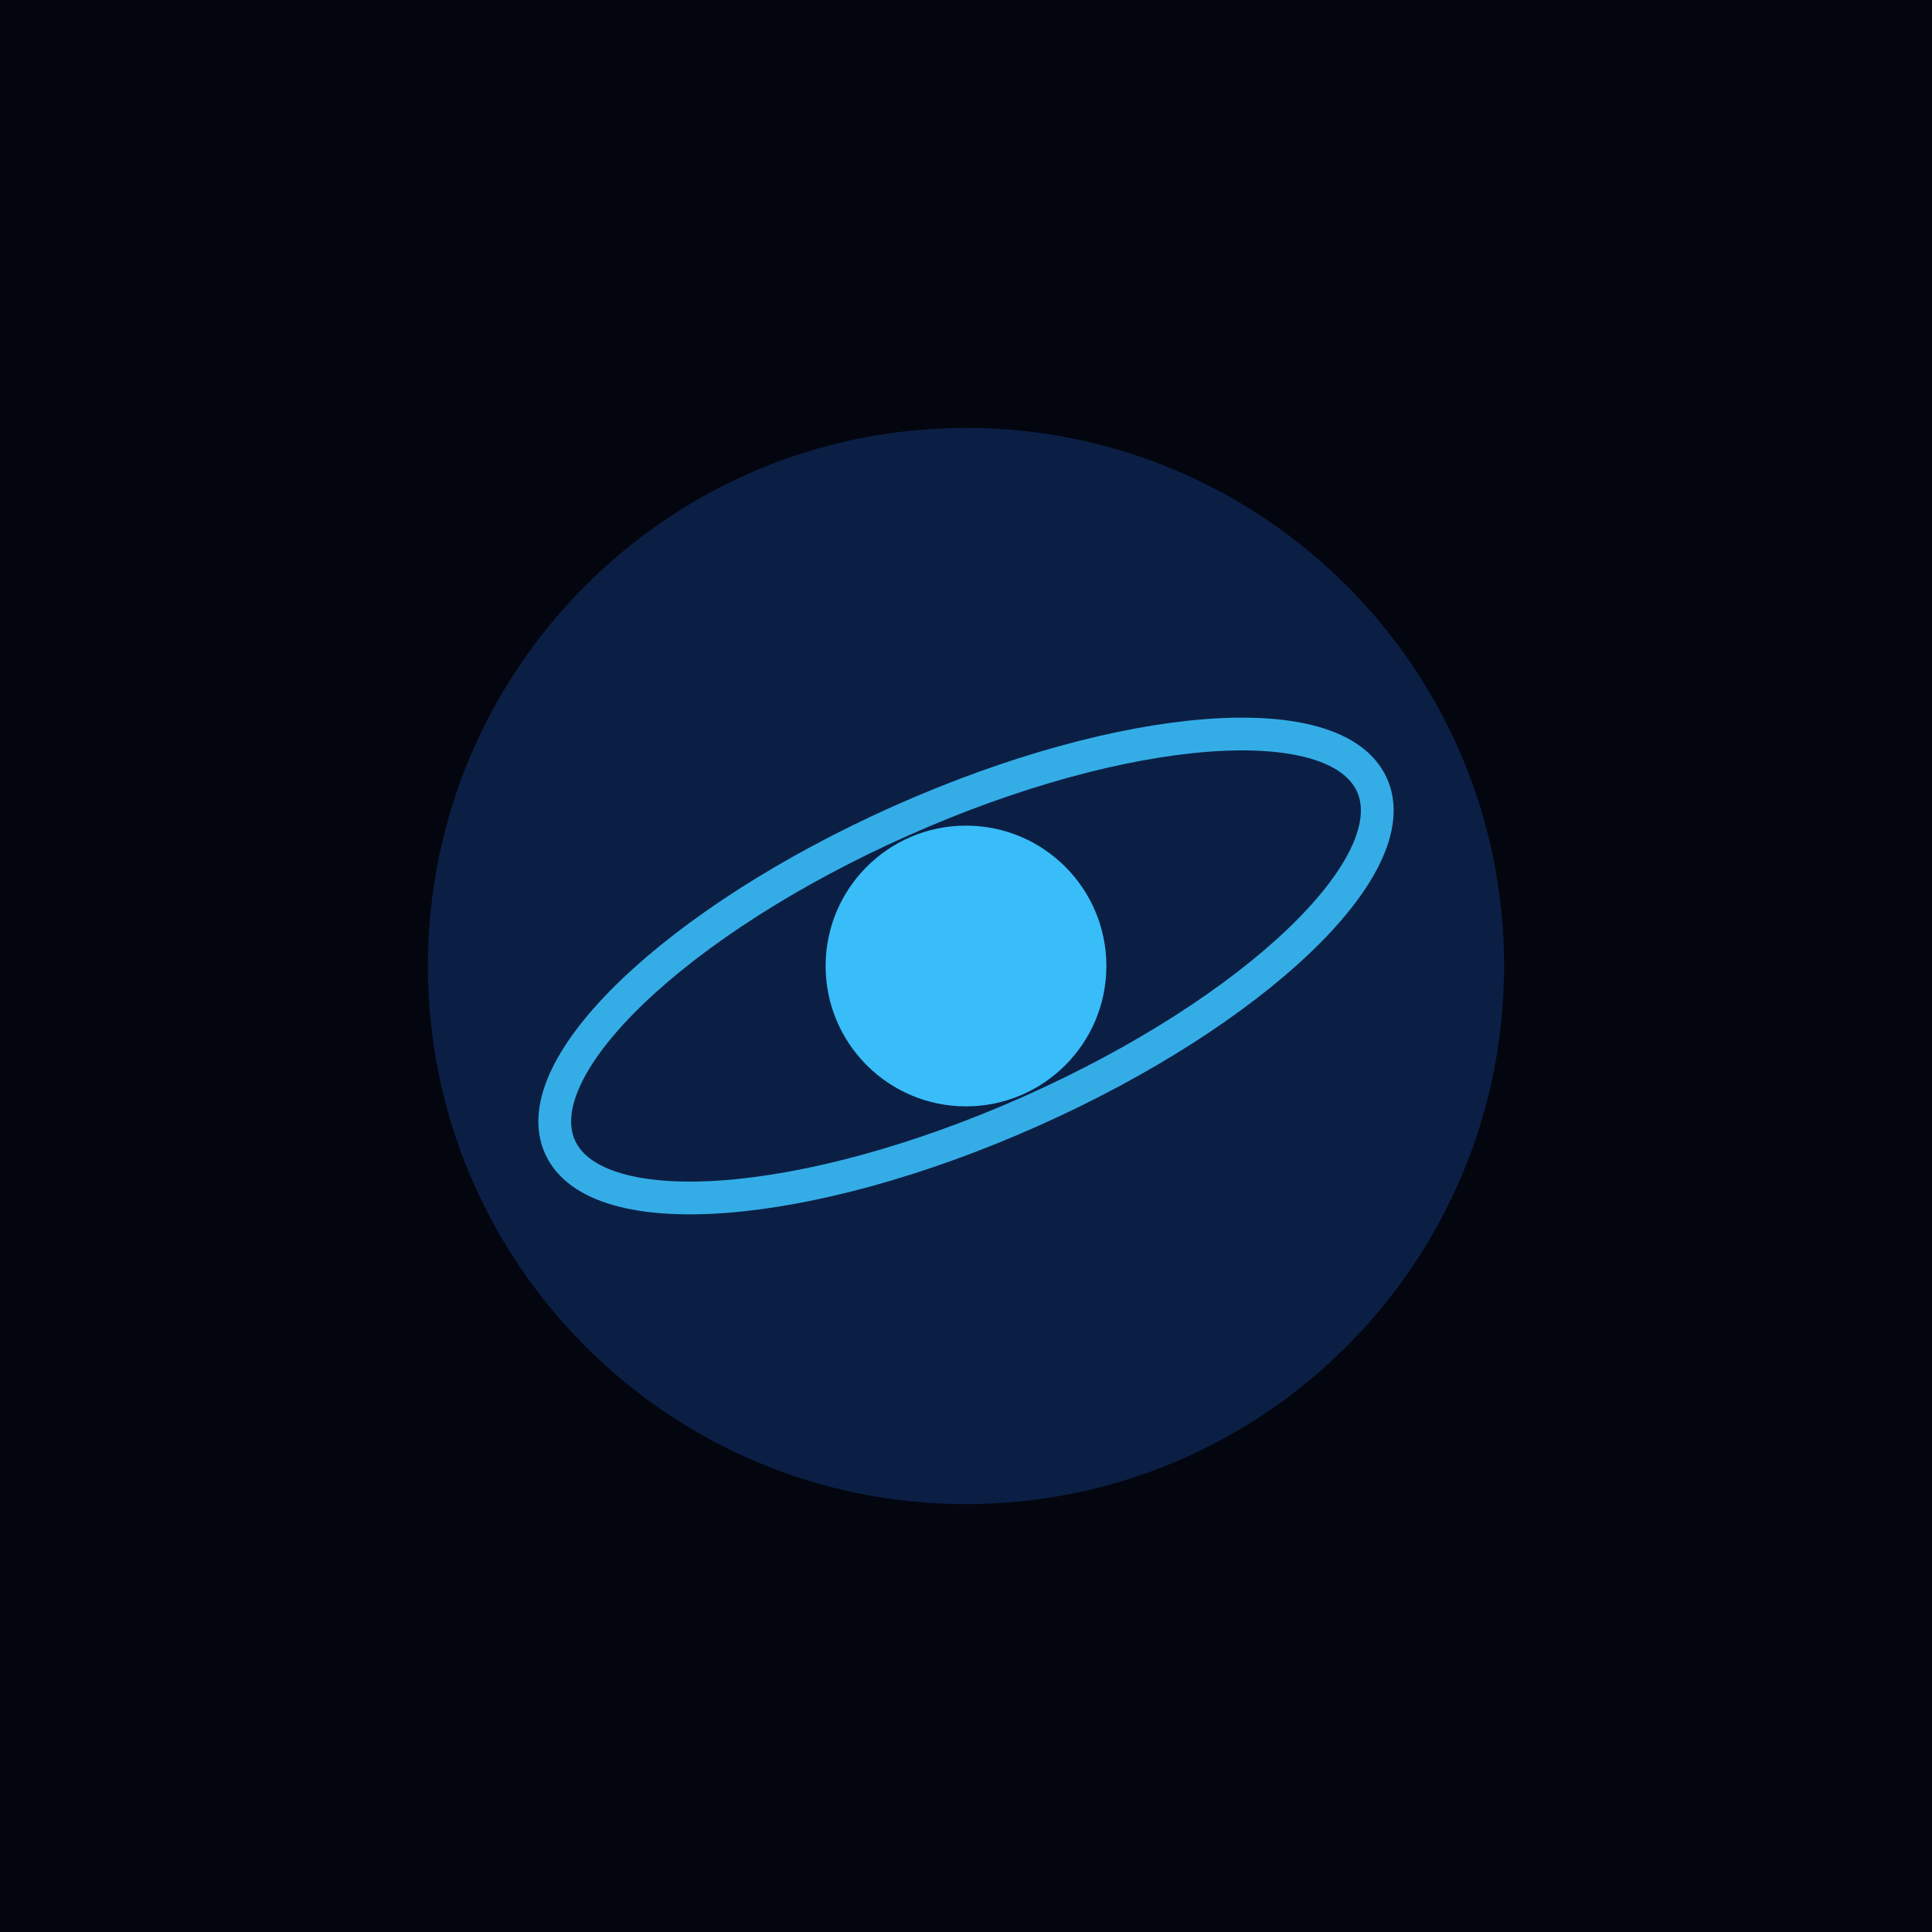
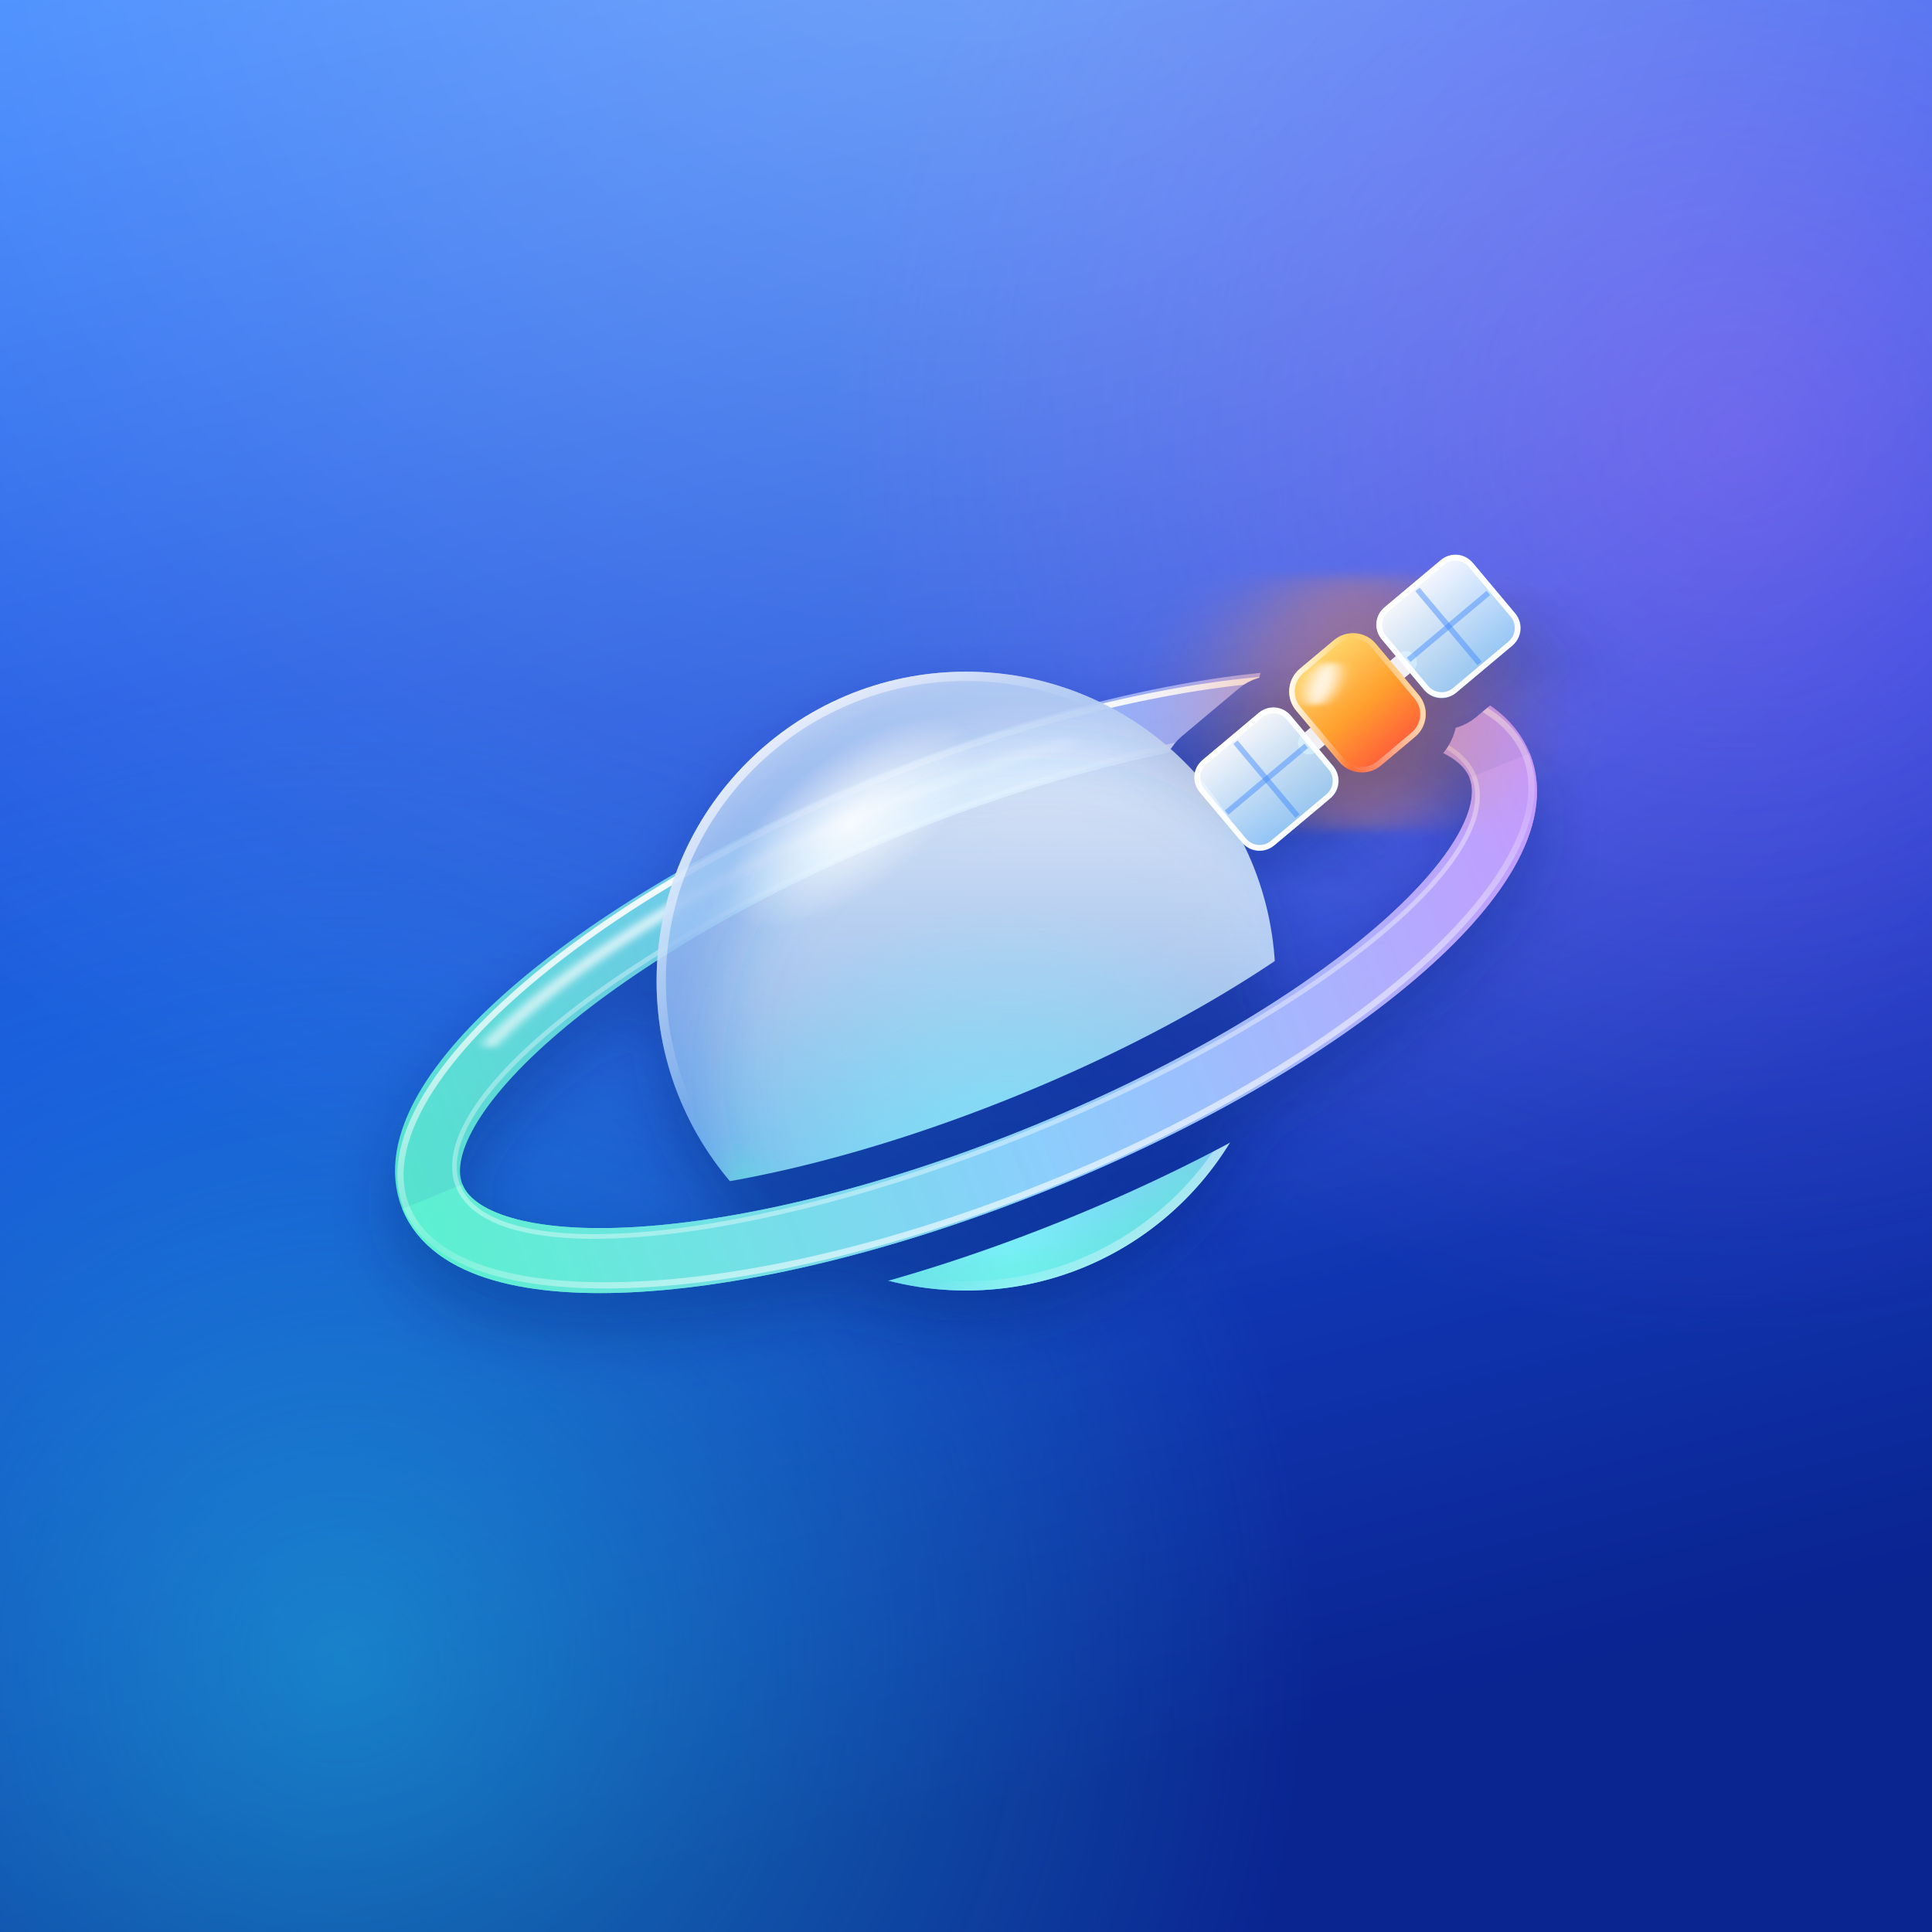
- <svg xmlns="http://www.w3.org/2000/svg" viewBox="0 0 512 512" width="512" height="512">
-   <rect width="512" height="512" fill="#03060f" />
-   <g transform="translate(256 256) scale(0.62) translate(-256 -256)">
-     <circle cx="256" cy="256" r="230" fill="#0b1f45" />
-     <g fill="none" stroke="#38bdf8" stroke-width="14" opacity="0.9">
-       <ellipse cx="256" cy="256" rx="190" ry="68" transform="rotate(-24 256 256)" />
+ <svg xmlns="http://www.w3.org/2000/svg" xmlns:xlink="http://www.w3.org/1999/xlink" viewBox="0 0 1024 1024" width="1024" height="1024">
+   <defs>
+     <linearGradient id="bg" x1="0" y1="0" x2="0.25" y2="1">
+       <stop offset="0" stop-color="#3B86FF" />
+       <stop offset="0.55" stop-color="#1748D6" />
+       <stop offset="1" stop-color="#0A2490" />
+     </linearGradient>
+     <radialGradient id="bgSheen" cx="512" cy="-120" r="820" gradientUnits="userSpaceOnUse">
+       <stop offset="0" stop-color="#ffffff" stop-opacity="0.32" />
+       <stop offset="1" stop-color="#ffffff" stop-opacity="0" />
+     </radialGradient>
+     <filter id="blurXL" x="-50%" y="-50%" width="200%" height="200%">
+       <feGaussianBlur stdDeviation="90" />
+     </filter>
+     <filter id="blurL" x="-50%" y="-50%" width="200%" height="200%">
+       <feGaussianBlur stdDeviation="22" />
+     </filter>
+     <filter id="blurM" x="-50%" y="-50%" width="200%" height="200%">
+       <feGaussianBlur stdDeviation="10" />
+     </filter>
+     <filter id="blurS" x="-50%" y="-50%" width="200%" height="200%">
+       <feGaussianBlur stdDeviation="3" />
+     </filter>
+     <radialGradient id="blobCyan">
+       <stop offset="0" stop-color="#22D3EE" stop-opacity="0.5" />
+       <stop offset="1" stop-color="#22D3EE" stop-opacity="0" />
+     </radialGradient>
+     <radialGradient id="blobViolet">
+       <stop offset="0" stop-color="#A855F7" stop-opacity="0.45" />
+       <stop offset="1" stop-color="#A855F7" stop-opacity="0" />
+     </radialGradient>
+     <linearGradient id="sphereFill" x1="0" y1="320" x2="0" y2="720" gradientUnits="userSpaceOnUse">
+       <stop offset="0" stop-color="#ffffff" stop-opacity="0.92" />
+       <stop offset="0.55" stop-color="#cdeaff" stop-opacity="0.78" />
+       <stop offset="1" stop-color="#7fd6ff" stop-opacity="0.72" />
+     </linearGradient>
+     <radialGradient id="sphereGlow" cx="540" cy="700" r="230" gradientUnits="userSpaceOnUse">
+       <stop offset="0" stop-color="#7ff7ff" stop-opacity="0.9" />
+       <stop offset="1" stop-color="#7ff7ff" stop-opacity="0" />
+     </radialGradient>
+     <linearGradient id="rimTL" x1="312" y1="320" x2="712" y2="720" gradientUnits="userSpaceOnUse">
+       <stop offset="0" stop-color="#ffffff" stop-opacity="1" />
+       <stop offset="0.38" stop-color="#ffffff" stop-opacity="0" />
+       <stop offset="0.72" stop-color="#ffffff" stop-opacity="0" />
+       <stop offset="1" stop-color="#ffffff" stop-opacity="0.85" />
+     </linearGradient>
+     <radialGradient id="spec" cx="0.5" cy="0.5" r="0.5">
+       <stop offset="0" stop-color="#ffffff" stop-opacity="0.95" />
+       <stop offset="1" stop-color="#ffffff" stop-opacity="0" />
+     </radialGradient>
+     <clipPath id="sphereClip">
+       <circle cx="512" cy="520" r="200" />
+     </clipPath>
+     <linearGradient id="ringFill" x1="-390" y1="0" x2="390" y2="0" gradientUnits="userSpaceOnUse">
+       <stop offset="0" stop-color="#5CF2D0" stop-opacity="0.9" />
+       <stop offset="0.5" stop-color="#8FD3FF" stop-opacity="0.82" />
+       <stop offset="1" stop-color="#C69BFF" stop-opacity="0.9" />
+     </linearGradient>
+     <linearGradient id="edgeTop" x1="0" y1="-150" x2="0" y2="150" gradientUnits="userSpaceOnUse">
+       <stop offset="0" stop-color="#ffffff" stop-opacity="1" />
+       <stop offset="0.6" stop-color="#ffffff" stop-opacity="0.15" />
+       <stop offset="1" stop-color="#ffffff" stop-opacity="0.6" />
+     </linearGradient>
+     <radialGradient id="satFill" cx="0.35" cy="0.3" r="0.8">
+       <stop offset="0" stop-color="#FFE08A" />
+       <stop offset="0.55" stop-color="#FFA43A" />
+       <stop offset="1" stop-color="#FF5E3A" />
+     </radialGradient>
+     <linearGradient id="satRim" x1="0" y1="0" x2="1" y2="1">
+       <stop offset="0" stop-color="#ffffff" stop-opacity="1" />
+       <stop offset="0.45" stop-color="#ffffff" stop-opacity="0" />
+       <stop offset="1" stop-color="#fff3c4" stop-opacity="0.9" />
+     </linearGradient>
+     <linearGradient id="panelFill" x1="0" y1="-30" x2="0" y2="30" gradientUnits="userSpaceOnUse">
+       <stop offset="0" stop-color="#ffffff" stop-opacity="0.95" />
+       <stop offset="1" stop-color="#9fd8ff" stop-opacity="0.85" />
+     </linearGradient>
+     <linearGradient id="bodyFill" x1="0" y1="-34" x2="0" y2="34" gradientUnits="userSpaceOnUse">
+       <stop offset="0" stop-color="#FFD66B" />
+       <stop offset="0.55" stop-color="#FF9F2E" />
+       <stop offset="1" stop-color="#FF5E3A" />
+     </linearGradient>
+     <g id="satShape">
+       <rect x="-96" y="-30" width="64" height="60" rx="12" />
+       <rect x="32" y="-30" width="64" height="60" rx="12" />
+       <rect x="-40" y="-6" width="80" height="12" rx="6" />
+       <rect x="-28" y="-34" width="56" height="68" rx="16" />
    </g>
-     <circle cx="256" cy="256" r="60" fill="#38bdf8" />
+     <g id="ring">
+       <ellipse rx="372" ry="124" fill="none" stroke="url(#ringFill)" stroke-width="42" />
+       <ellipse rx="390" ry="142" fill="none" stroke="url(#edgeTop)" stroke-width="4" />
+       <ellipse rx="354" ry="106" fill="none" stroke="#ffffff" stroke-opacity="0.35" stroke-width="3" />
+       <path d="M -300 -78 A 372 124 0 0 1 120 -118" fill="none" stroke="#ffffff" stroke-opacity="0.75" stroke-width="7" stroke-linecap="round" filter="url(#blurS)" />
+     </g>
+     <clipPath id="frontClip">
+       <rect x="-460" y="0" width="920" height="200" transform="translate(512 520) rotate(-22)" />
+     </clipPath>
+     <mask id="sphereGap" maskUnits="userSpaceOnUse" x="0" y="0" width="1024" height="1024">
+       <rect width="1024" height="1024" fill="#fff" />
+       <g transform="translate(512 520) rotate(-22)">
+         <path d="M -372 0 A 372 124 0 0 0 372 0" fill="none" stroke="#000" stroke-width="86" />
+       </g>
+     </mask>
+     <mask id="ringGap" maskUnits="userSpaceOnUse" x="0" y="0" width="1024" height="1024">
+       <rect width="1024" height="1024" fill="#fff" />
+       <use href="#satShape" xlink:href="#satShape" fill="#000" stroke="#000" stroke-width="34" stroke-linejoin="round" transform="translate(512 520) rotate(-22) translate(302 -72) rotate(-18) scale(1.2)" />
+     </mask>
+   </defs>
+   <rect width="1024" height="1024" fill="url(#bg)" />
+   <circle cx="180" cy="880" r="520" fill="url(#blobCyan)" />
+   <circle cx="920" cy="230" r="480" fill="url(#blobViolet)" />
+   <rect width="1024" height="1024" fill="url(#bgSheen)" />
+   <g transform="translate(512 520) scale(0.82) translate(-512 -520)">
+     <g opacity="0.4" filter="url(#blurL)" transform="translate(0 22)">
+       <circle cx="512" cy="520" r="198" fill="#001a70" />
+       <g transform="translate(512 520) rotate(-22)" fill="none" stroke="#001a70">
+         <ellipse rx="372" ry="124" stroke-width="40" />
+       </g>
+     </g>
+     <use href="#satShape" xlink:href="#satShape" fill="#001a70" opacity="0.4" filter="url(#blurL)" transform="translate(0 22) translate(512 520) rotate(-22) translate(302 -72) rotate(-18) scale(1.2)" />
+     <g mask="url(#ringGap)">
+       <use href="#ring" xlink:href="#ring" transform="translate(512 520) rotate(-22)" />
+     </g>
+     <g mask="url(#sphereGap)">
+       <circle cx="512" cy="520" r="200" fill="url(#sphereFill)" />
+       <g clip-path="url(#sphereClip)">
+         <circle cx="540" cy="700" r="230" fill="url(#sphereGlow)" />
+         <circle cx="560" cy="580" r="250" fill="none" stroke="#2a6fe0" stroke-opacity="0.35" stroke-width="70" filter="url(#blurL)" />
+         <path d="M 360 640 A 200 200 0 0 0 664 640" fill="none" stroke="#5CF2D0" stroke-opacity="0.9" stroke-width="10" filter="url(#blurM)" />
+       </g>
+       <circle cx="512" cy="520" r="197" fill="none" stroke="url(#rimTL)" stroke-width="6" />
+       <ellipse cx="438" cy="418" rx="96" ry="44" transform="rotate(-38 438 418)" fill="url(#spec)" opacity="0.9" />
+     </g>
+     <g clip-path="url(#frontClip)">
+       <use href="#ring" xlink:href="#ring" transform="translate(512 520) rotate(-22)" />
+     </g>
+     <g transform="translate(512 520) rotate(-22) translate(302 -72) rotate(-18) scale(1.2)">
+       <circle r="70" fill="#FF8A3D" opacity="0.4" filter="url(#blurL)" />
+       <rect x="-40" y="-6" width="80" height="12" rx="6" fill="#ffffff" opacity="0.9" />
+       <g>
+         <rect x="-96" y="-30" width="64" height="60" rx="12" fill="url(#panelFill)" />
+         <rect x="32" y="-30" width="64" height="60" rx="12" fill="url(#panelFill)" />
+         <g stroke="#3B86FF" stroke-opacity="0.45" stroke-width="3">
+           <line x1="-64" y1="-26" x2="-64" y2="26" />
+           <line x1="-92" y1="0" x2="-36" y2="0" />
+           <line x1="64" y1="-26" x2="64" y2="26" />
+           <line x1="36" y1="0" x2="92" y2="0" />
+         </g>
+         <rect x="-94.5" y="-28.5" width="61" height="57" rx="11" fill="none" stroke="#ffffff" stroke-width="3" stroke-opacity="0.95" />
+         <rect x="33.5" y="-28.5" width="61" height="57" rx="11" fill="none" stroke="#ffffff" stroke-width="3" stroke-opacity="0.95" />
+       </g>
+       <rect x="-28" y="-34" width="56" height="68" rx="16" fill="url(#bodyFill)" />
+       <rect x="-26.5" y="-32.5" width="53" height="65" rx="14.5" fill="none" stroke="url(#satRim)" stroke-width="3" />
+       <ellipse cx="-8" cy="-20" rx="13" ry="7" transform="rotate(-20 -8 -20)" fill="#ffffff" opacity="0.85" filter="url(#blurS)" />
+     </g>
  </g>
</svg>
